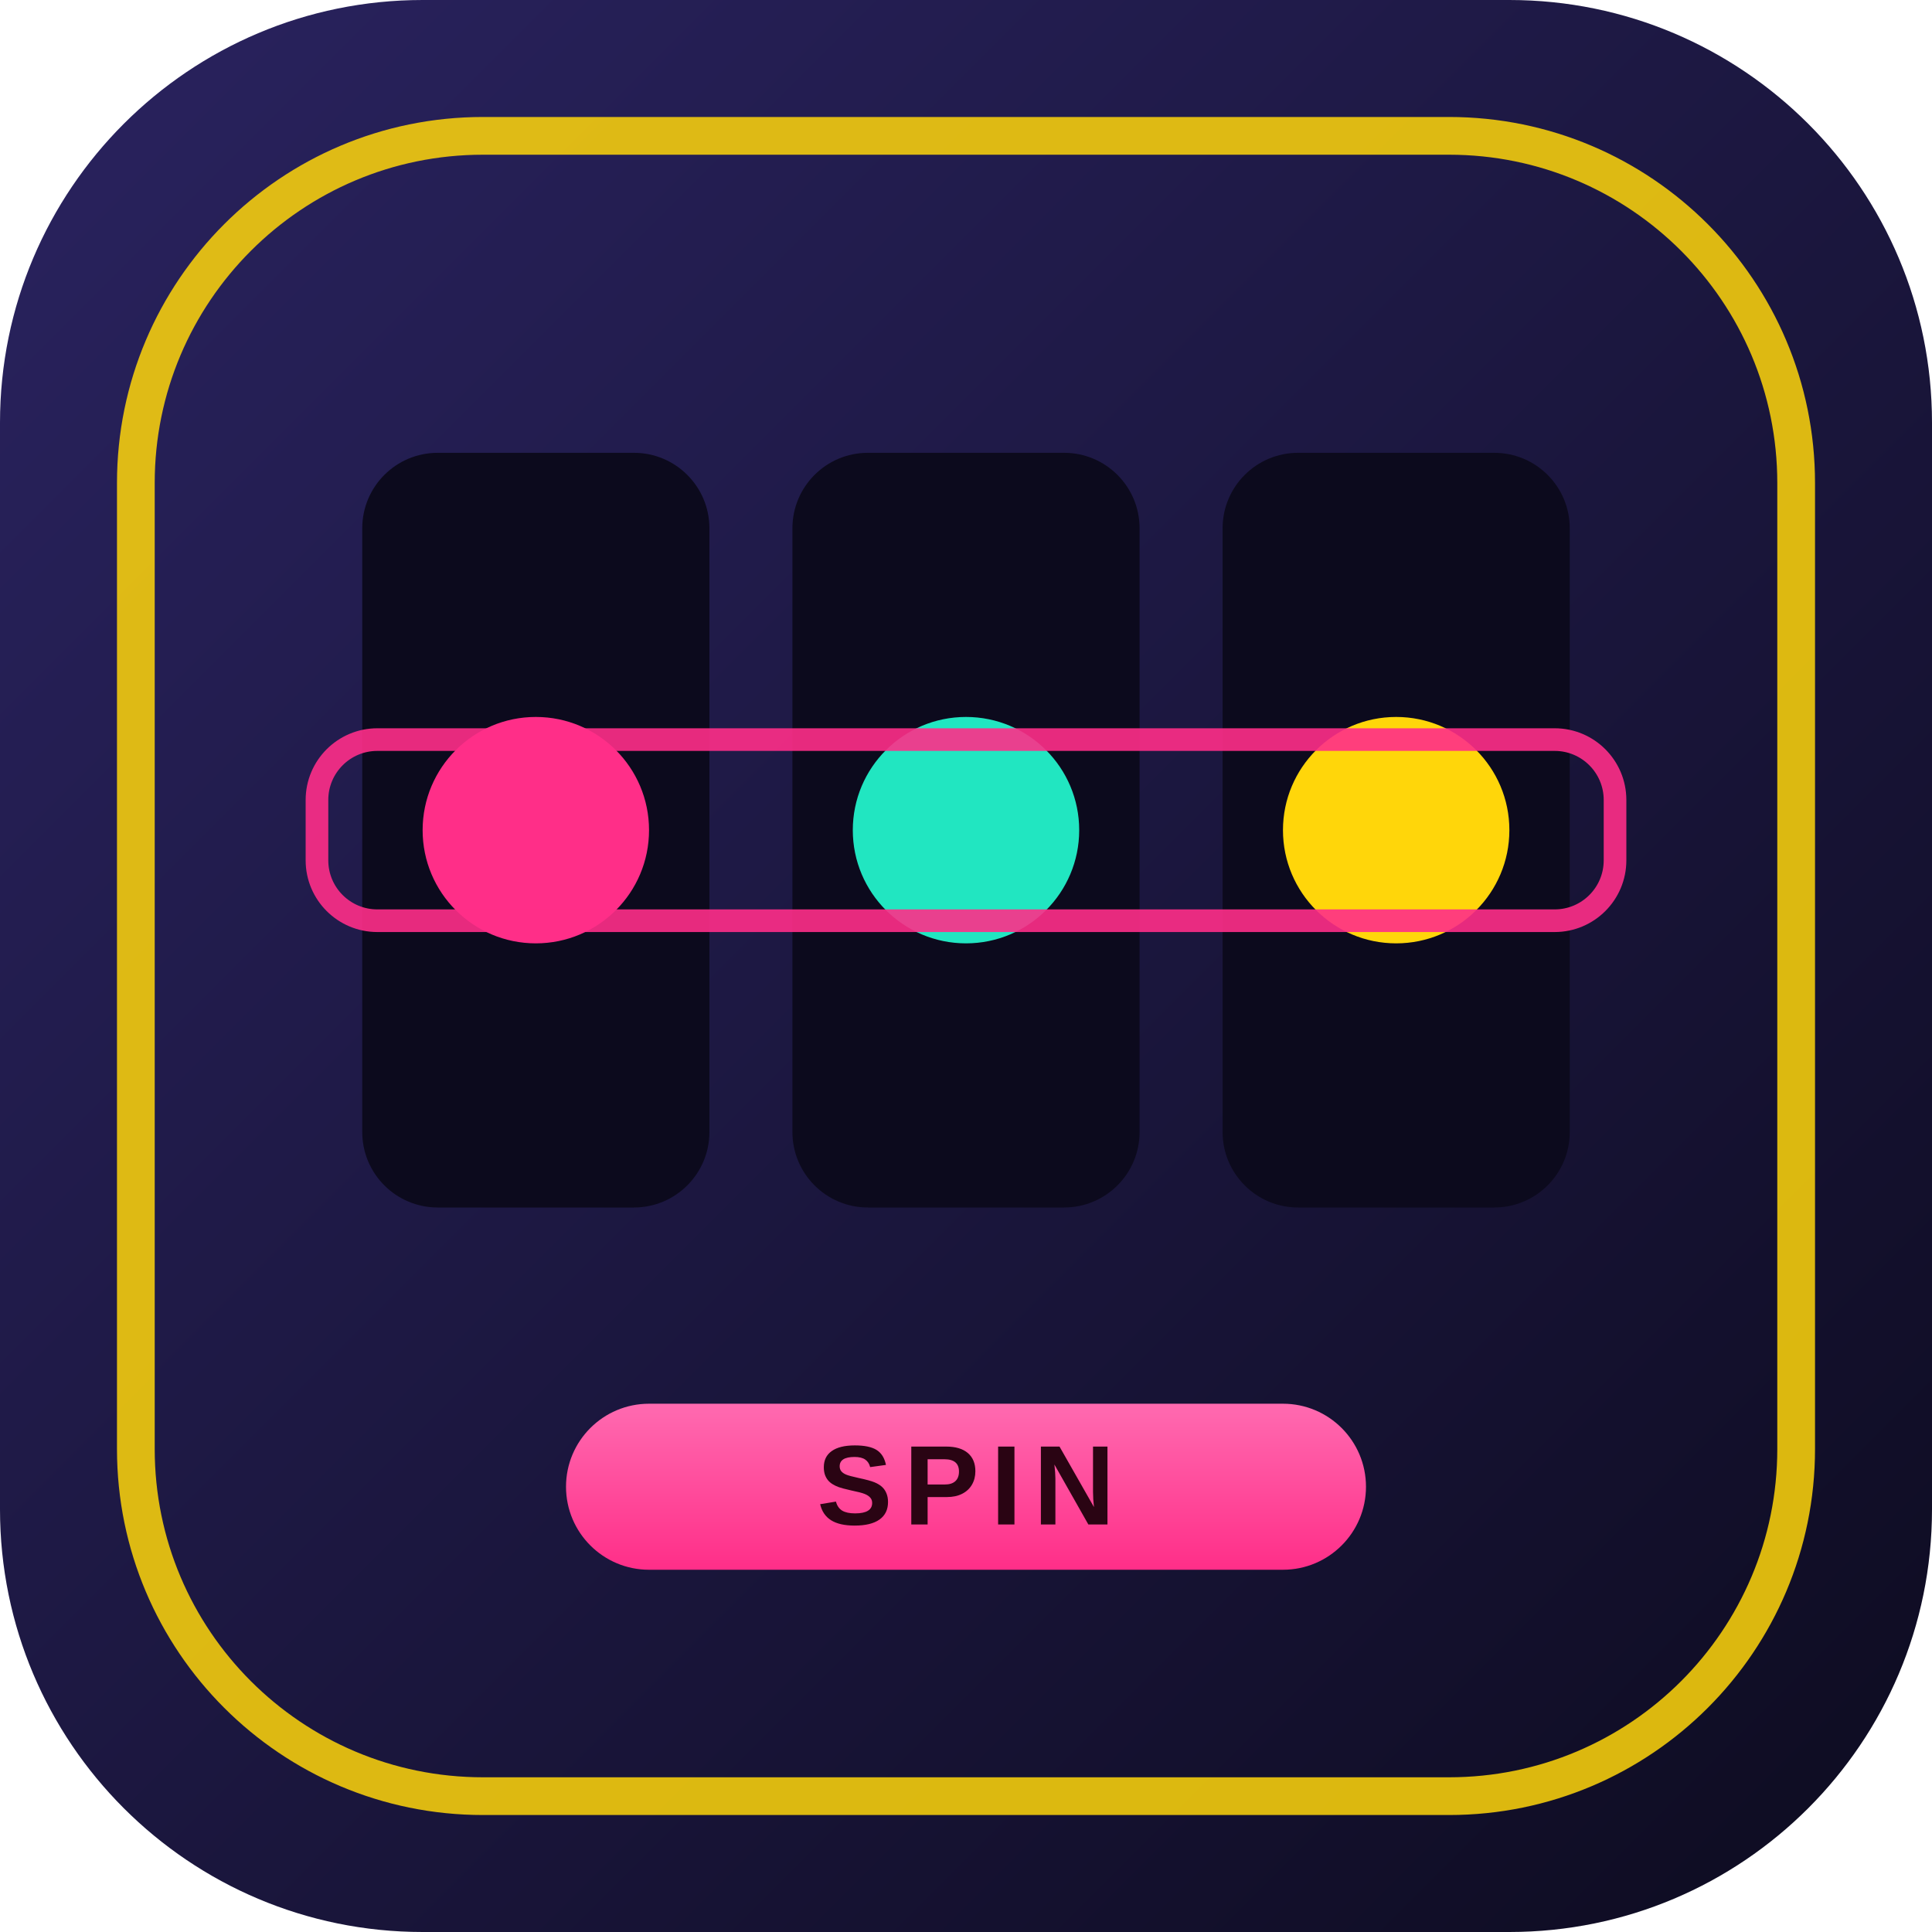
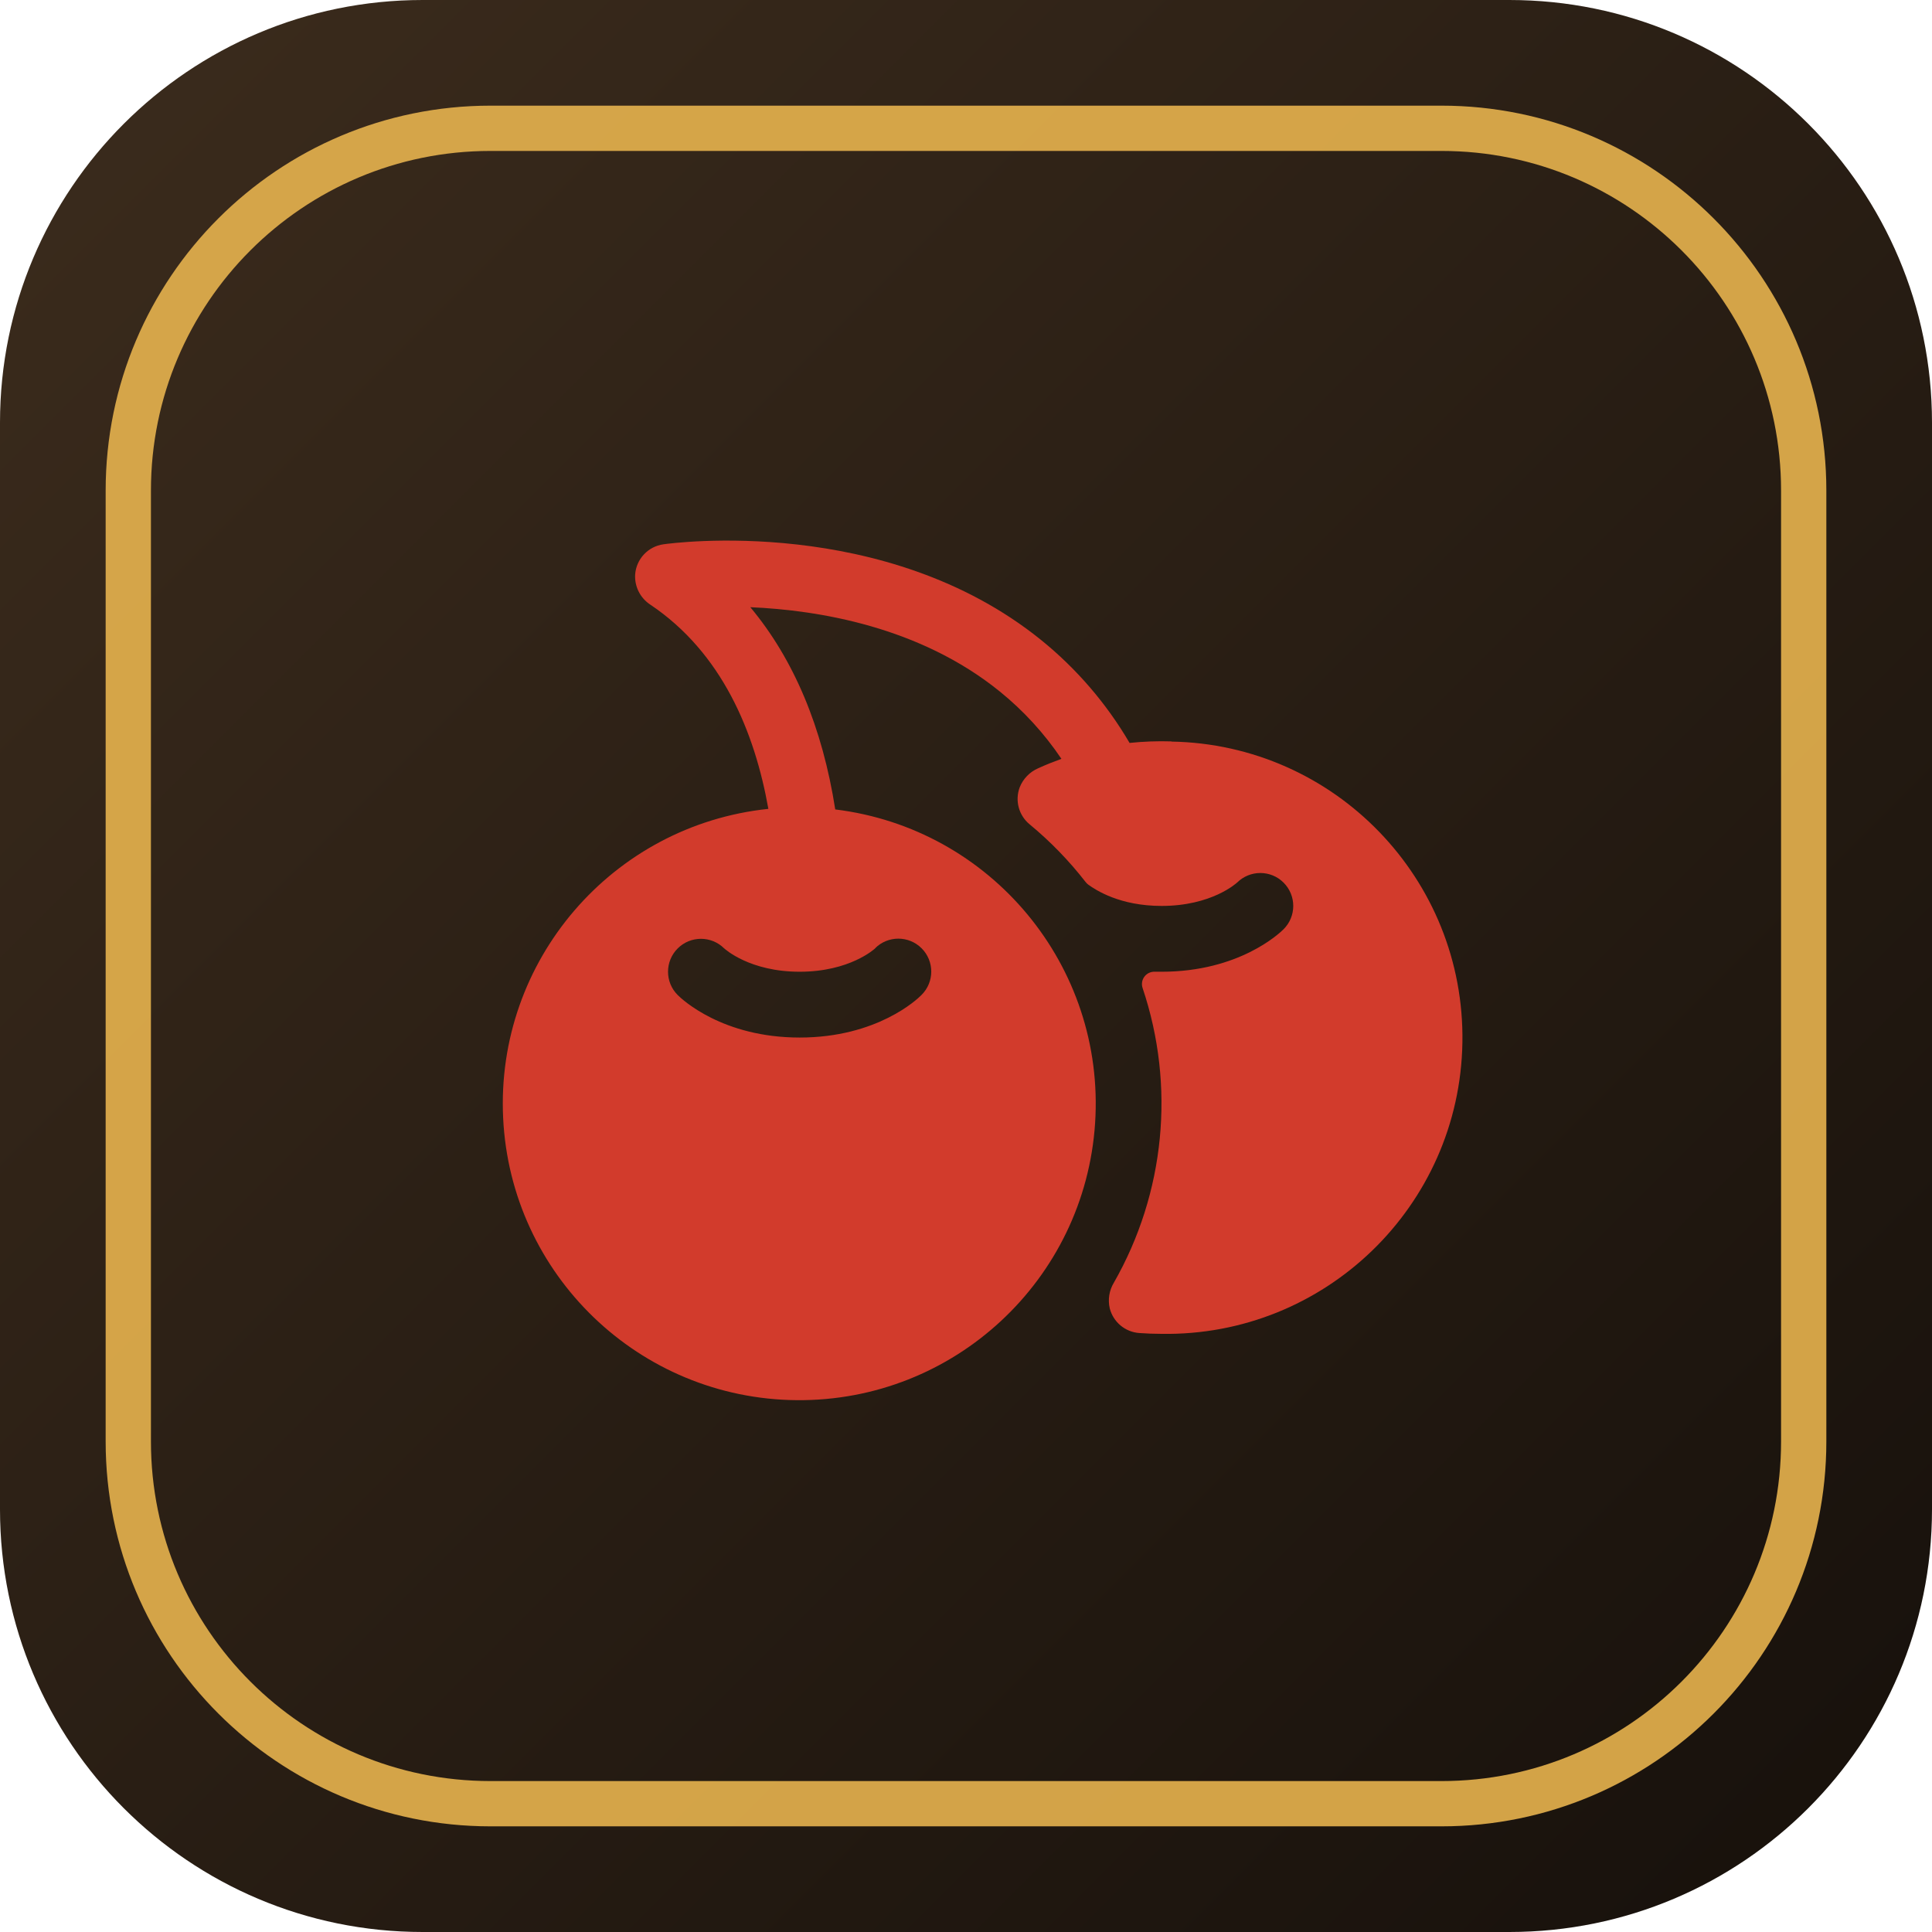
<svg xmlns="http://www.w3.org/2000/svg" width="512" height="512" viewBox="0 0 512 512">
  <defs>
    <linearGradient id="bg" x1="0" y1="0" x2="1" y2="1">
-       <stop offset="0" stop-color="#2a2360" />
-       <stop offset="1" stop-color="#0d0b1f" />
-     </linearGradient>
-     <linearGradient id="pink" x1="0" y1="0" x2="0" y2="1">
-       <stop offset="0" stop-color="#ff6ab0" />
-       <stop offset="1" stop-color="#ff2e88" />
+       <stop offset="0" stop-color="#3c2c1d" />
+       <stop offset="1" stop-color="#16100b" />
    </linearGradient>
  </defs>
  <rect width="512" height="512" rx="112" fill="url(#bg)" />
-   <rect x="36" y="36" width="440" height="440" rx="92" fill="none" stroke="#ffd60a" stroke-width="10" opacity="0.85" />
-   <g>
-     <rect x="96" y="120" width="92" height="200" rx="20" fill="#0c0a1d" />
-     <rect x="210" y="120" width="92" height="200" rx="20" fill="#0c0a1d" />
-     <rect x="324" y="120" width="92" height="200" rx="20" fill="#0c0a1d" />
-     <circle cx="142" cy="220" r="30" fill="#ff2e88" />
-     <circle cx="256" cy="220" r="30" fill="#21e6c1" />
-     <circle cx="370" cy="220" r="30" fill="#ffd60a" />
-     <rect x="84" y="196" width="344" height="48" rx="16" fill="none" stroke="#ff2e88" stroke-width="6" opacity="0.9" />
+   <rect x="34" y="34" width="444" height="444" rx="96" fill="none" stroke="#e7b24e" stroke-width="12" opacity="0.9" />
+   <g transform="translate(116,118) scale(1.09)" fill="#d23b2c">
+     <path d="M178.42,72a75.24,75.24,0,0,0-10.21.37,91.9,91.9,0,0,0-21.59-25.09C108.78,16.79,57.05,23.77,54.87,24.08A8,8,0,0,0,48,31.43a8.19,8.19,0,0,0,3.69,7.32c17.4,11.68,25.37,30.91,28.7,49.65a72.08,72.08,0,1,0,16.26.14C93.54,68.59,86.56,52,76,39.37c16.67.72,41.24,4.78,60.64,20.48a74.76,74.76,0,0,1,15,16.39c-1.9.69-3.79,1.44-5.65,2.29a8.42,8.42,0,0,0-4.49,4.63,8,8,0,0,0,2.41,9,88.9,88.9,0,0,1,13.59,14,3.64,3.64,0,0,0,.65.65C160,108.15,165.83,112,176,112c12.15,0,18.18-5.51,18.43-5.75l-.09.09a8,8,0,1,1,11.32,11.32C204.6,118.72,194.77,128,176,128l-1.61,0a3,3,0,0,0-3,4,87.91,87.91,0,0,1-7,71.6,8.39,8.39,0,0,0-1,6.24,8,8,0,0,0,7.16,6c1.78.13,3.59.2,5.37.2a72,72,0,0,0,2.42-144Zm-72,50.21-.09.09a8,8,0,0,1,11.32,11.32C116.6,134.72,106.77,144,88,144s-28.6-9.28-29.66-10.34a8,8,0,0,1,11.32-11.32l-.09-.09c.25.24,6.28,5.75,18.43,5.75S106.18,122.49,106.43,122.25Z" />
  </g>
-   <rect x="150" y="372" width="212" height="44" rx="22" fill="url(#pink)" />
-   <text x="256" y="404" font-family="Arial Black, Arial, sans-serif" font-size="30" font-weight="900" fill="#2a0413" text-anchor="middle" letter-spacing="3">SPIN</text>
</svg>
